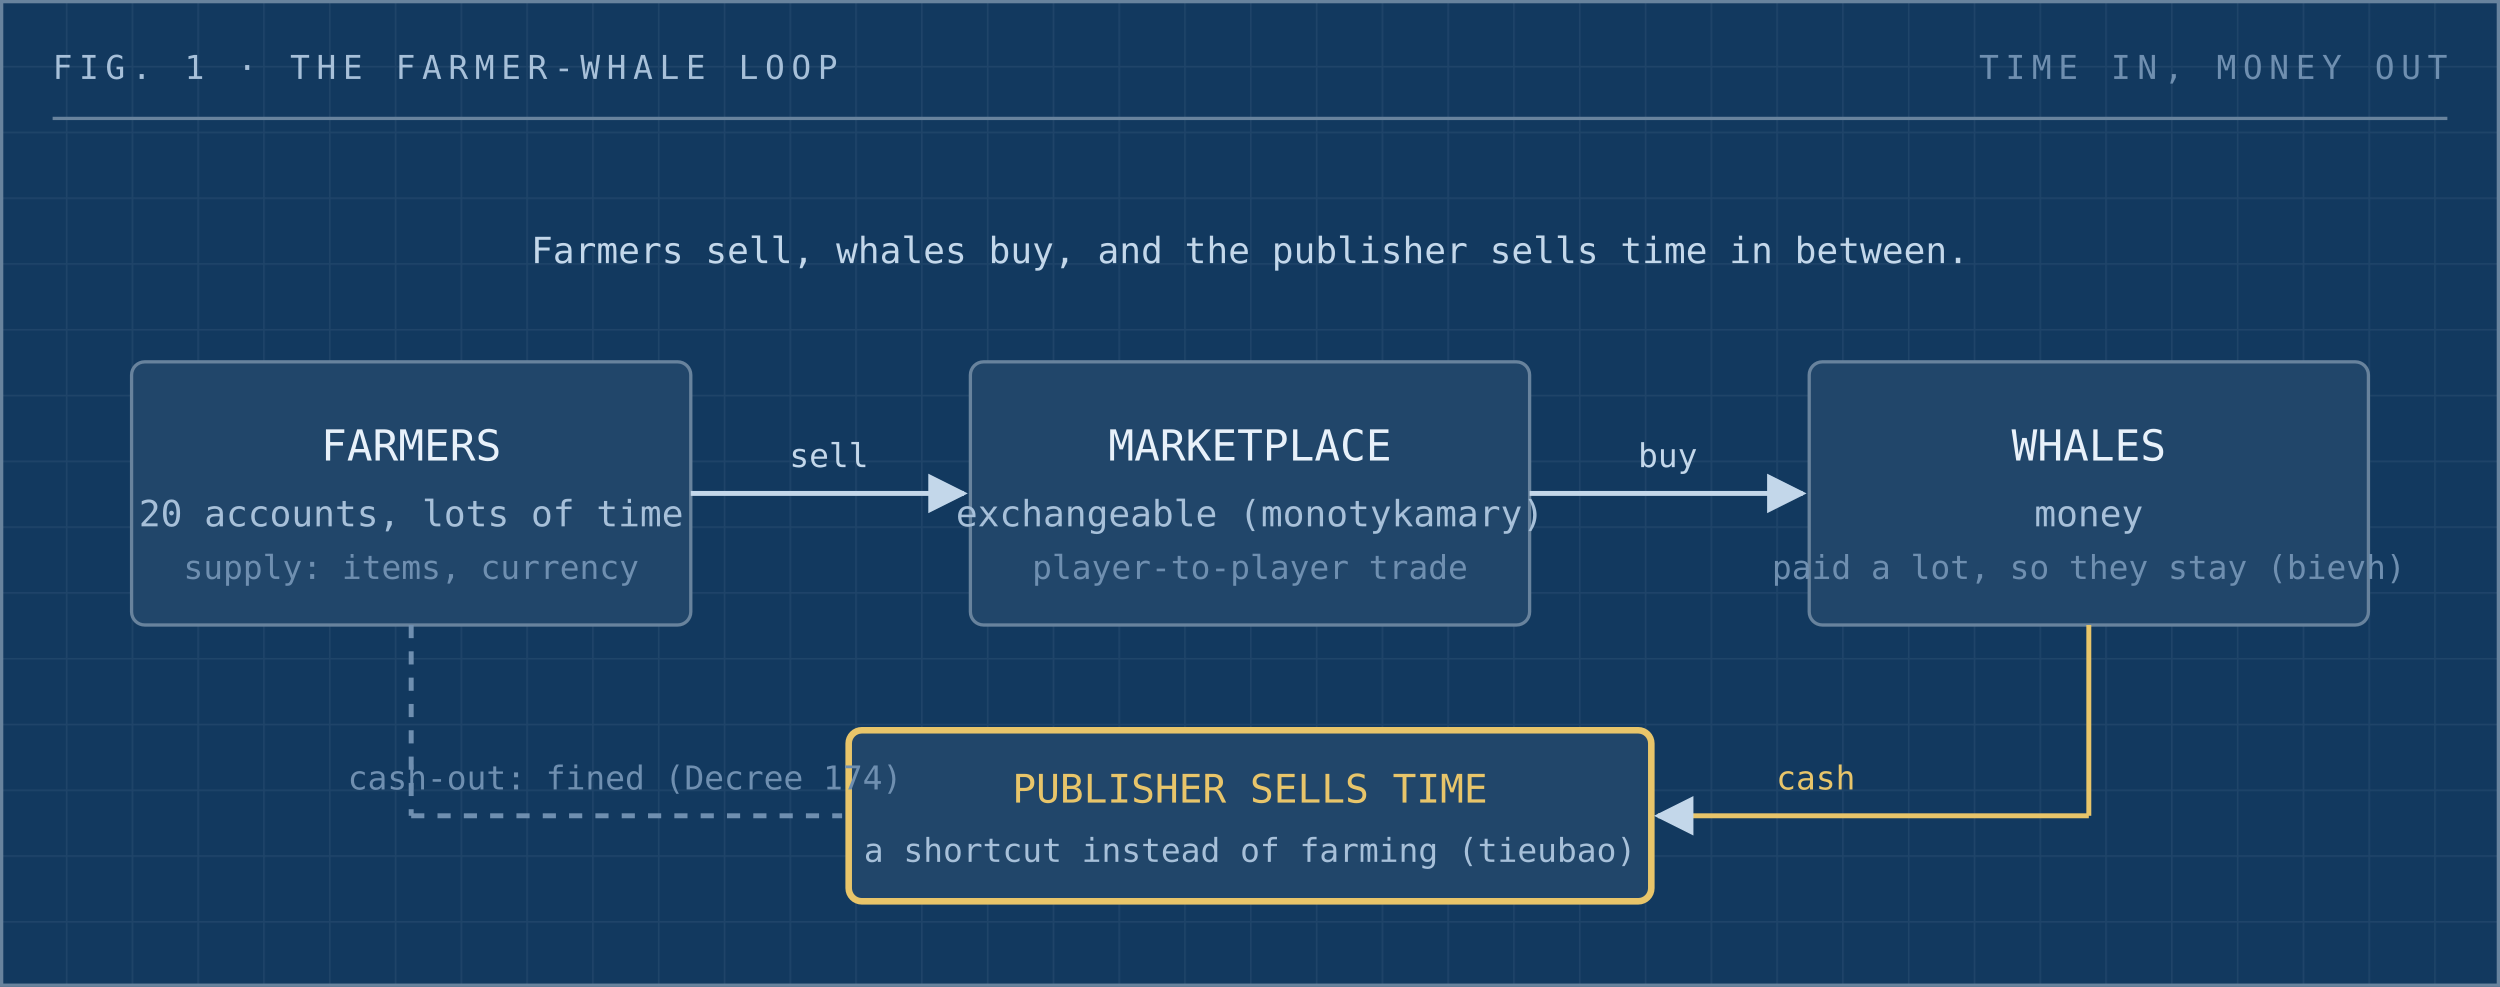
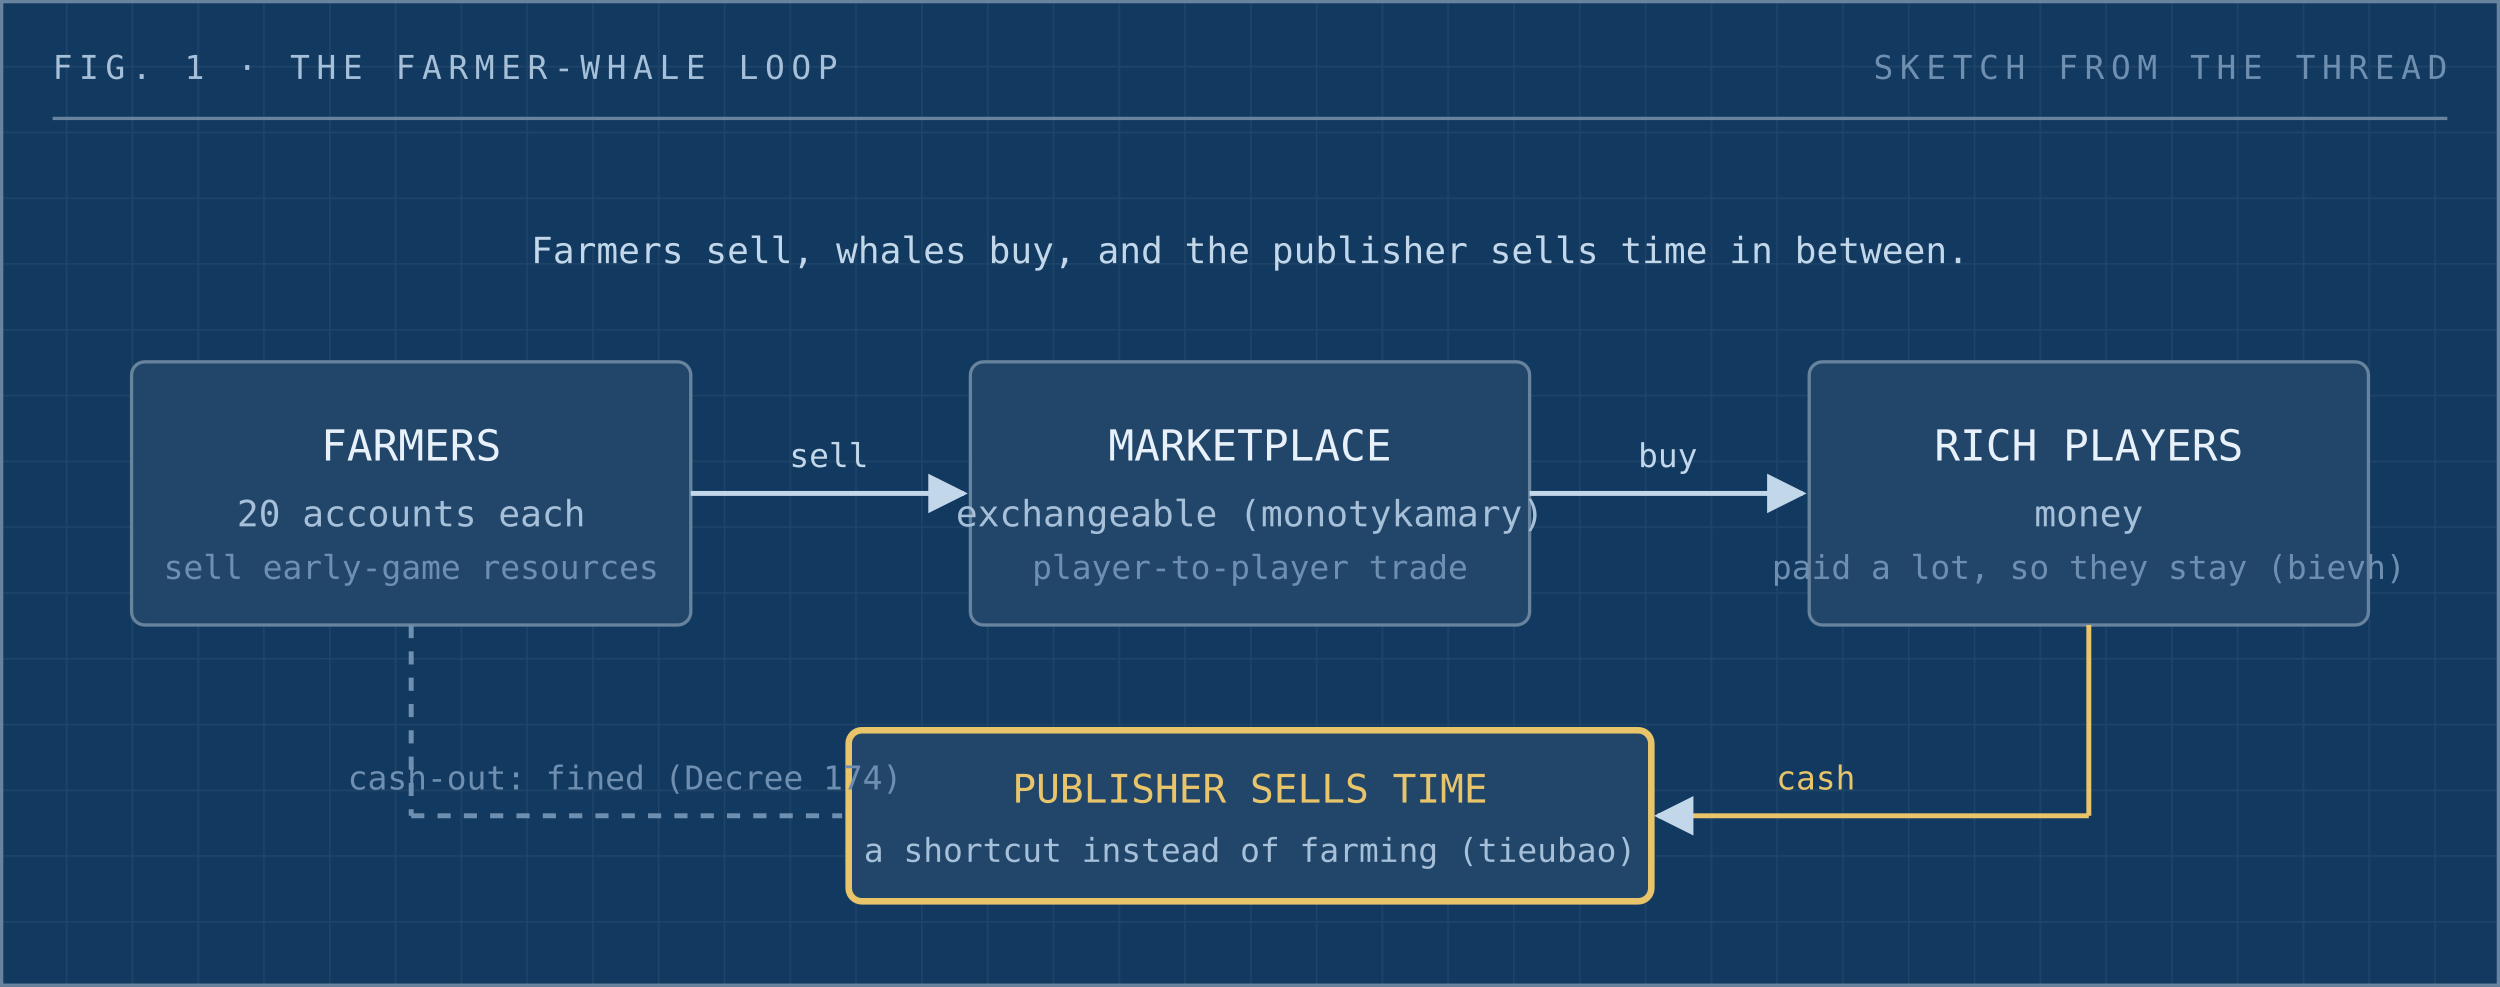
<svg xmlns="http://www.w3.org/2000/svg" viewBox="0 0 760 300" style="width:100%;height:auto;max-width:760px;display:block" font-family="ui-monospace, SFMono-Regular, Menlo, monospace">
  <defs>
    <marker id="arr" viewBox="0 0 10 10" refX="9" refY="5" markerWidth="8" markerHeight="8" orient="auto-start-reverse">
      <path d="M0,0 L10,5 L0,10 z" fill="#c3d7ea" />
    </marker>
    <pattern id="grid" width="20" height="20" patternUnits="userSpaceOnUse">
      <path d="M20 0 H0 V20" fill="none" stroke="#385a7b" stroke-opacity="0.35" stroke-width="1" />
    </pattern>
  </defs>
  <rect width="760" height="300" fill="#12395f" />
  <rect width="760" height="300" fill="url(#grid)" />
  <rect x="0.5" y="0.5" width="759" height="299" fill="none" stroke="#68839d" />
  <text x="16" y="24" fill="#a7c0d9" font-size="10" letter-spacing="2">FIG. 1 · THE FARMER-WHALE LOOP</text>
-   <text x="744" y="24" fill="#6f8fb0" font-size="10" letter-spacing="2" text-anchor="end">TIME IN, MONEY OUT</text>
+   <text x="744" y="24" fill="#6f8fb0" font-size="10" letter-spacing="2" text-anchor="end">SKETCH FROM THE THREAD</text>
  <line x1="16" y1="36" x2="744" y2="36" stroke="#68839d" />
  <rect x="40" y="110" width="170" height="80" rx="4" fill="#21466a" stroke="#68839d" />
  <text x="125" y="140" fill="#e8f1fa" font-size="13" text-anchor="middle">FARMERS</text>
-   <text x="125" y="160" fill="#a7c0d9" font-size="11" text-anchor="middle">20 accounts, lots of time</text>
-   <text x="125" y="176" fill="#6f8fb0" font-size="10" text-anchor="middle">supply: items, currency</text>
+   <text x="125" y="160" fill="#a7c0d9" font-size="11" text-anchor="middle">20 accounts each</text>
+   <text x="125" y="176" fill="#6f8fb0" font-size="10" text-anchor="middle">sell early-game resources</text>
  <rect x="295" y="110" width="170" height="80" rx="4" fill="#21466a" stroke="#68839d" />
  <text x="380" y="140" fill="#e8f1fa" font-size="13" text-anchor="middle">MARKETPLACE</text>
  <text x="380" y="160" fill="#a7c0d9" font-size="11" text-anchor="middle">exchangeable (monotykamary)</text>
  <text x="380" y="176" fill="#6f8fb0" font-size="10" text-anchor="middle">player-to-player trade</text>
  <rect x="550" y="110" width="170" height="80" rx="4" fill="#21466a" stroke="#68839d" />
-   <text x="635" y="140" fill="#e8f1fa" font-size="13" text-anchor="middle">WHALES</text>
+   <text x="635" y="140" fill="#e8f1fa" font-size="13" text-anchor="middle">RICH PLAYERS</text>
  <text x="635" y="160" fill="#a7c0d9" font-size="11" text-anchor="middle">money</text>
  <text x="635" y="176" fill="#6f8fb0" font-size="10" text-anchor="middle">paid a lot, so they stay (bievh)</text>
  <line x1="210" y1="150" x2="293" y2="150" stroke="#c3d7ea" stroke-width="1.5" marker-end="url(#arr)" />
  <text x="252" y="142" fill="#c3d7ea" font-size="10" text-anchor="middle">sell</text>
  <line x1="465" y1="150" x2="548" y2="150" stroke="#c3d7ea" stroke-width="1.5" marker-end="url(#arr)" />
  <text x="507" y="142" fill="#c3d7ea" font-size="10" text-anchor="middle">buy</text>
  <rect x="258" y="222" width="244" height="52" rx="4" fill="#21466a" stroke="#e8c56a" stroke-width="2" />
  <text x="380" y="244" fill="#e8c56a" font-size="12" text-anchor="middle">PUBLISHER SELLS TIME</text>
  <text x="380" y="262" fill="#a7c0d9" font-size="10" text-anchor="middle">a shortcut instead of farming (tieubao)</text>
  <line x1="635" y1="190" x2="635" y2="248" stroke="#e8c56a" stroke-width="1.5" />
  <line x1="635" y1="248" x2="504" y2="248" stroke="#e8c56a" stroke-width="1.5" marker-end="url(#arr)" />
  <text x="552" y="240" fill="#e8c56a" font-size="10" text-anchor="middle">cash</text>
  <line x1="125" y1="190" x2="125" y2="248" stroke="#6f8fb0" stroke-width="1.5" stroke-dasharray="4 4" />
  <line x1="125" y1="248" x2="256" y2="248" stroke="#6f8fb0" stroke-width="1.5" stroke-dasharray="4 4" />
  <text x="190" y="240" fill="#6f8fb0" font-size="10" text-anchor="middle">cash-out: fined (Decree 174)</text>
  <text x="380" y="80" fill="#c3d7ea" font-size="11" text-anchor="middle">Farmers sell, whales buy, and the publisher sells time in between.</text>
</svg>
